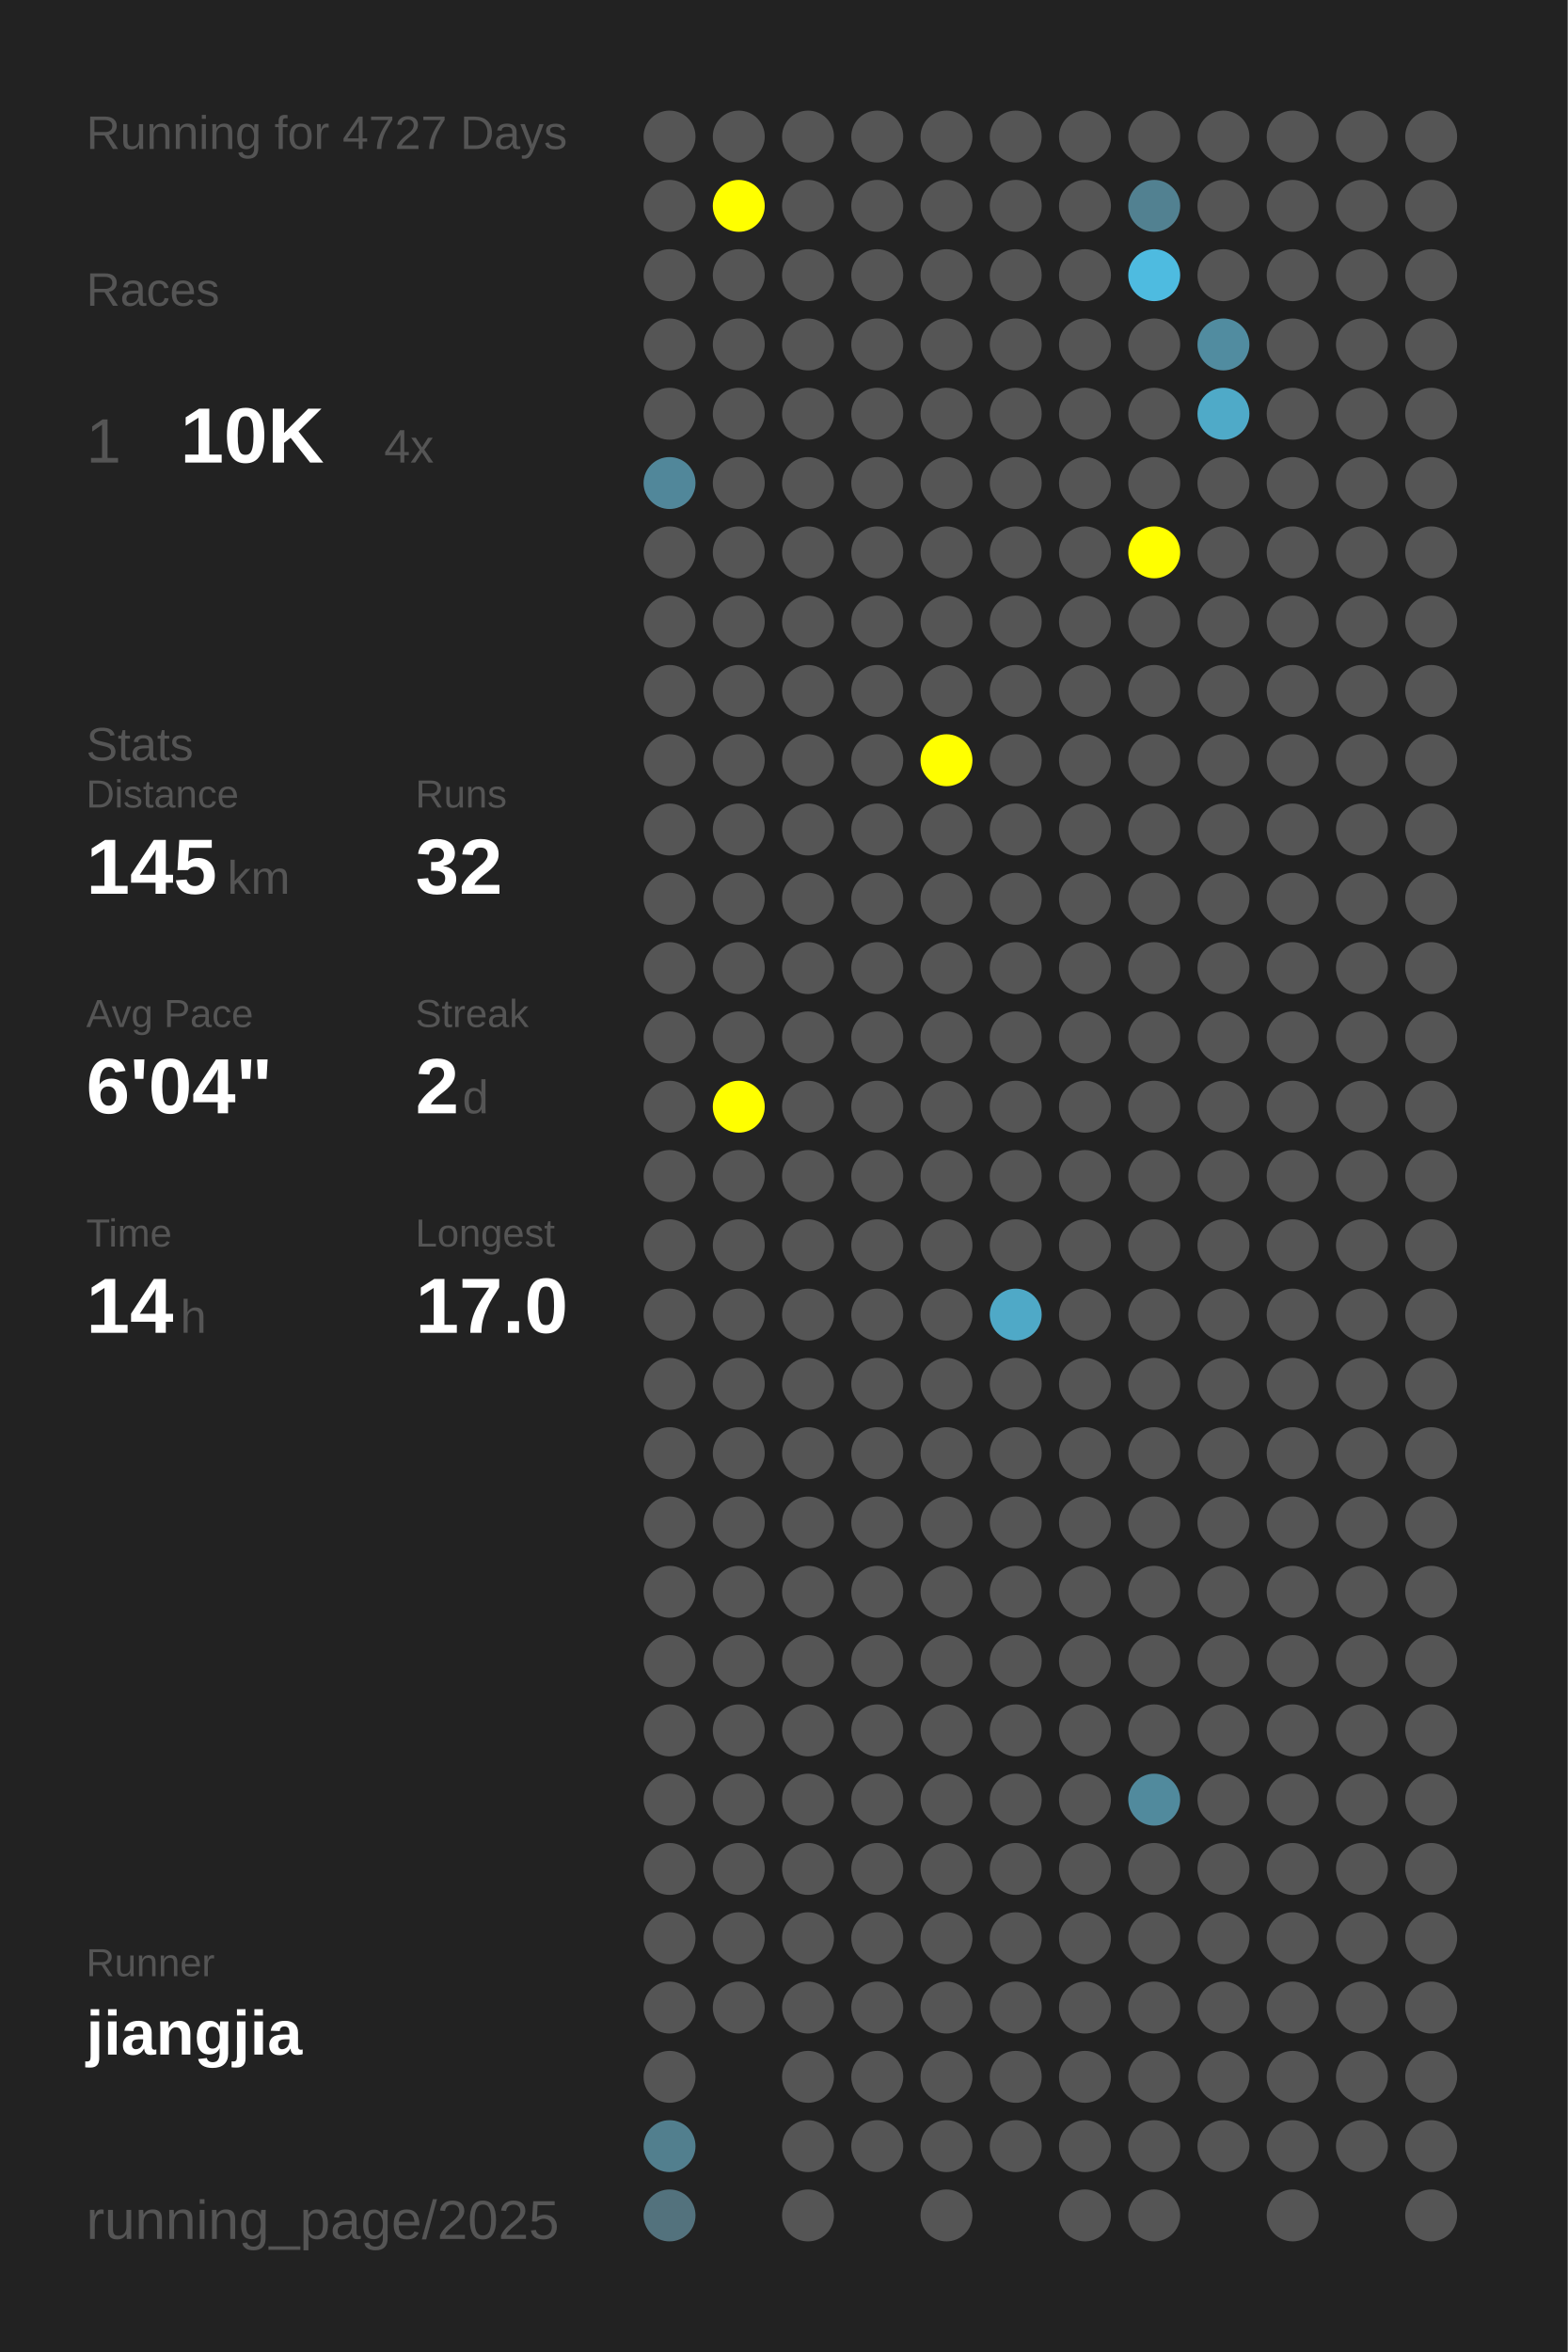
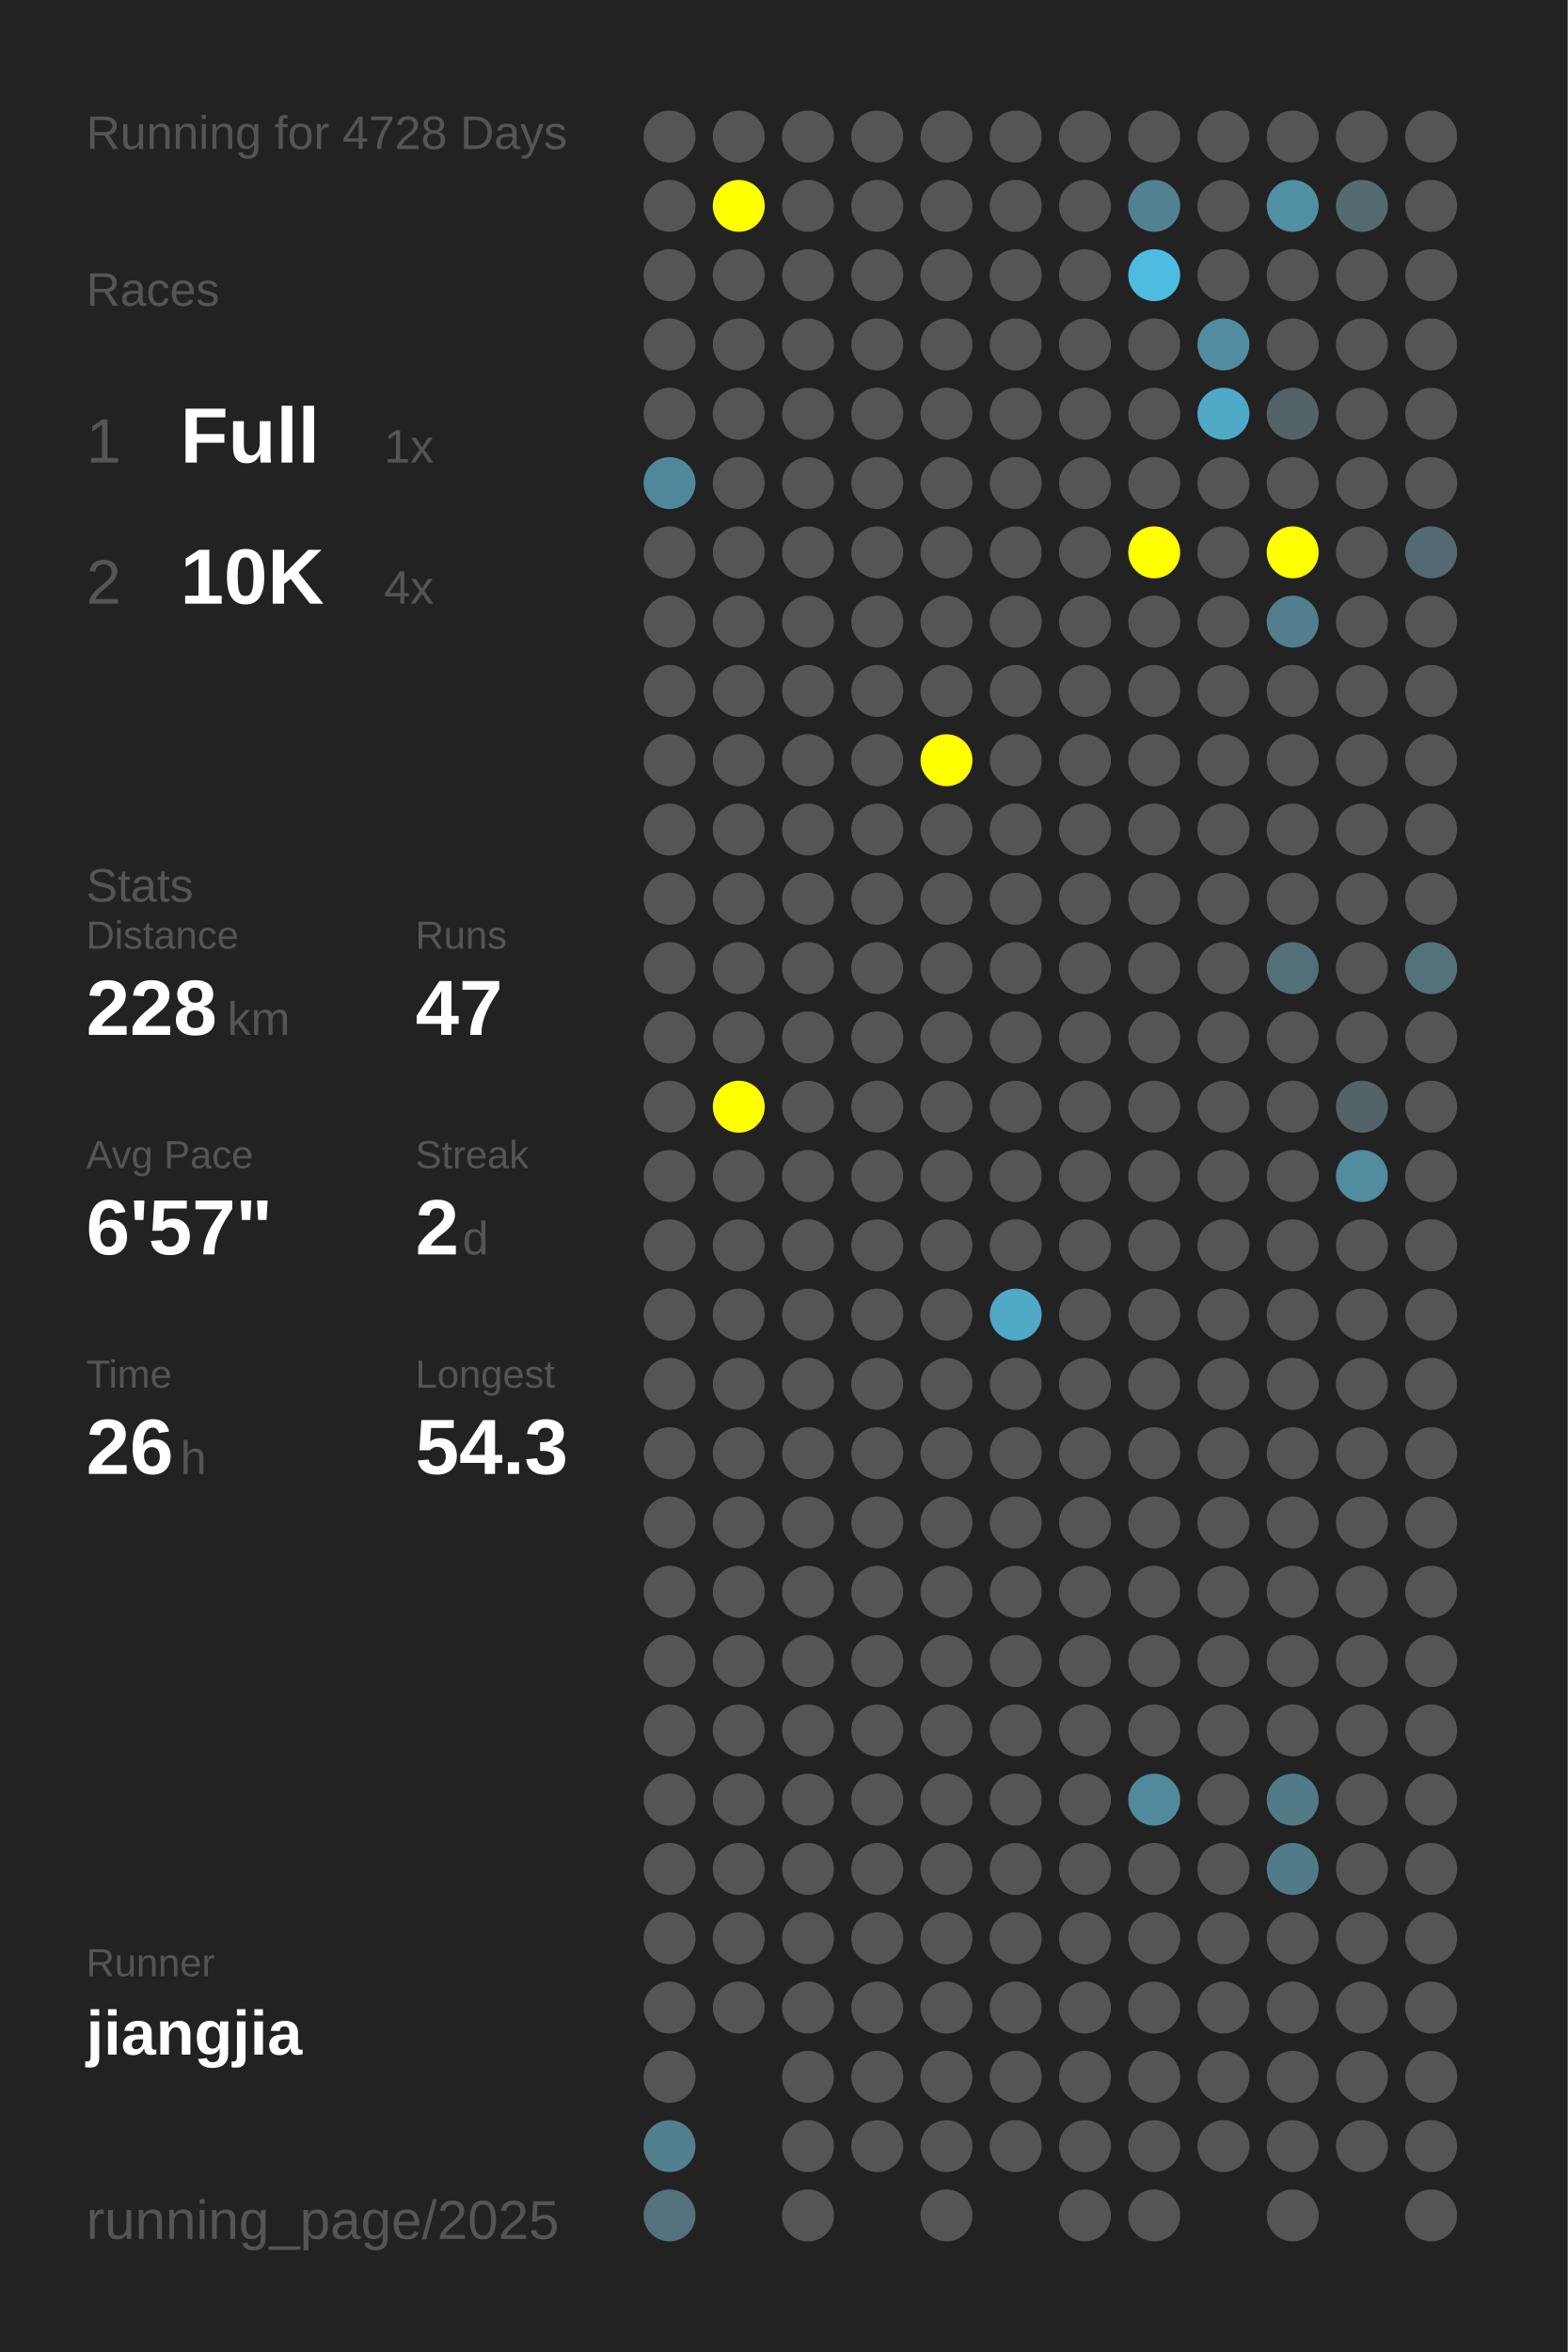
<svg xmlns="http://www.w3.org/2000/svg" baseProfile="full" height="300mm" version="1.1" viewBox="0,0,200,300" width="200mm">
  <defs />
  <rect fill="#222222" height="300" width="200" x="0" y="0" />
-   <text fill="#555555" style="font-size:6px; font-family:Arial;" x="11" y="19">Running for 4727 Days</text>
+   <text fill="#555555" style="font-size:6px; font-family:Arial;" x="11" y="19">Running for 4728 Days</text>
  <text fill="#555555" style="font-size:6px; font-family:Arial;" x="11" y="39">Races</text>
  <text fill="#555555" style="font-size:8px; font-family:Arial;" x="11" y="59">1</text>
-   <text fill="#FFFFFF" style="font-size:10px; font-family:Arial; font-weight:bold;" x="23" y="59">10K</text>
-   <text fill="#555555" style="font-size:6px; font-family:Arial;" x="49" y="59">4x</text>
-   <text fill="#555555" style="font-size:6px; font-family:Arial;" x="11" y="97">Stats</text>
-   <text fill="#555555" style="font-size:5px; font-family:Arial;" x="11" y="103">Distance</text>
-   <text fill="#FFFFFF" style="font-size:10px; font-family:Arial; font-weight:bold;" x="11" y="114">145</text>
-   <text fill="#555555" style="font-size:6px; font-family:Arial;" x="29" y="114">km</text>
-   <text fill="#555555" style="font-size:5px; font-family:Arial;" x="53" y="103">Runs</text>
-   <text fill="#FFFFFF" style="font-size:10px; font-family:Arial; font-weight:bold;" x="53" y="114">32</text>
-   <text fill="#555555" style="font-size:5px; font-family:Arial;" x="11" y="131">Avg Pace</text>
-   <text fill="#FFFFFF" style="font-size:10px; font-family:Arial; font-weight:bold;" x="11" y="142">6'04"</text>
-   <text fill="#555555" style="font-size:5px; font-family:Arial;" x="53" y="131">Streak</text>
-   <text fill="#FFFFFF" style="font-size:10px; font-family:Arial; font-weight:bold;" x="53" y="142">2</text>
-   <text fill="#555555" style="font-size:6px; font-family:Arial;" x="59" y="142">d</text>
-   <text fill="#555555" style="font-size:5px; font-family:Arial;" x="11" y="159">Time</text>
-   <text fill="#FFFFFF" style="font-size:10px; font-family:Arial; font-weight:bold;" x="11" y="170">14</text>
-   <text fill="#555555" style="font-size:6px; font-family:Arial;" x="23" y="170">h</text>
-   <text fill="#555555" style="font-size:5px; font-family:Arial;" x="53" y="159">Longest</text>
-   <text fill="#FFFFFF" style="font-size:10px; font-family:Arial; font-weight:bold;" x="53" y="170">17.0</text>
+   <text fill="#FFFFFF" style="font-size:10px; font-family:Arial; font-weight:bold;" x="23" y="59">Full</text>
+   <text fill="#555555" style="font-size:6px; font-family:Arial;" x="49" y="59">1x</text>
+   <text fill="#555555" style="font-size:8px; font-family:Arial;" x="11" y="77">2</text>
+   <text fill="#FFFFFF" style="font-size:10px; font-family:Arial; font-weight:bold;" x="23" y="77">10K</text>
+   <text fill="#555555" style="font-size:6px; font-family:Arial;" x="49" y="77">4x</text>
+   <text fill="#555555" style="font-size:6px; font-family:Arial;" x="11" y="115">Stats</text>
+   <text fill="#555555" style="font-size:5px; font-family:Arial;" x="11" y="121">Distance</text>
+   <text fill="#FFFFFF" style="font-size:10px; font-family:Arial; font-weight:bold;" x="11" y="132">228</text>
+   <text fill="#555555" style="font-size:6px; font-family:Arial;" x="29" y="132">km</text>
+   <text fill="#555555" style="font-size:5px; font-family:Arial;" x="53" y="121">Runs</text>
+   <text fill="#FFFFFF" style="font-size:10px; font-family:Arial; font-weight:bold;" x="53" y="132">47</text>
+   <text fill="#555555" style="font-size:5px; font-family:Arial;" x="11" y="149">Avg Pace</text>
+   <text fill="#FFFFFF" style="font-size:10px; font-family:Arial; font-weight:bold;" x="11" y="160">6'57"</text>
+   <text fill="#555555" style="font-size:5px; font-family:Arial;" x="53" y="149">Streak</text>
+   <text fill="#FFFFFF" style="font-size:10px; font-family:Arial; font-weight:bold;" x="53" y="160">2</text>
+   <text fill="#555555" style="font-size:6px; font-family:Arial;" x="59" y="160">d</text>
+   <text fill="#555555" style="font-size:5px; font-family:Arial;" x="11" y="177">Time</text>
+   <text fill="#FFFFFF" style="font-size:10px; font-family:Arial; font-weight:bold;" x="11" y="188">26</text>
+   <text fill="#555555" style="font-size:6px; font-family:Arial;" x="23" y="188">h</text>
+   <text fill="#555555" style="font-size:5px; font-family:Arial;" x="53" y="177">Longest</text>
+   <text fill="#FFFFFF" style="font-size:10px; font-family:Arial; font-weight:bold;" x="53" y="188">54.3</text>
  <text fill="#555555" style="font-size:5px; font-family:Arial;" x="11" y="252.065">Runner</text>
  <text fill="#FFFFFF" style="font-size:8px; font-family:Arial; font-weight:bold;" x="11" y="262.065">jiangjia</text>
  <text fill="#555555" style="font-size:7px; font-family:Arial;" x="11" y="285.581">running_page/2025</text>
  <circle cx="85.417" cy="17.419" fill="#555555" r="3.312" />
  <circle cx="85.417" cy="26.258" fill="#555555" r="3.312" />
  <circle cx="85.417" cy="35.097" fill="#555555" r="3.312" />
  <circle cx="85.417" cy="43.935" fill="#555555" r="3.312" />
  <circle cx="85.417" cy="52.774" fill="#555555" r="3.312" />
  <circle cx="85.417" cy="61.613" fill="#51879a" r="3.312" />
  <circle cx="85.417" cy="70.452" fill="#555555" r="3.312" />
  <circle cx="85.417" cy="79.29" fill="#555555" r="3.312" />
  <circle cx="85.417" cy="88.129" fill="#555555" r="3.312" />
  <circle cx="85.417" cy="96.968" fill="#555555" r="3.312" />
  <circle cx="85.417" cy="105.806" fill="#555555" r="3.312" />
  <circle cx="85.417" cy="114.645" fill="#555555" r="3.312" />
  <circle cx="85.417" cy="123.484" fill="#555555" r="3.312" />
  <circle cx="85.417" cy="132.323" fill="#555555" r="3.312" />
  <circle cx="85.417" cy="141.161" fill="#555555" r="3.312" />
  <circle cx="85.417" cy="150" fill="#555555" r="3.312" />
  <circle cx="85.417" cy="158.839" fill="#555555" r="3.312" />
  <circle cx="85.417" cy="167.677" fill="#555555" r="3.312" />
  <circle cx="85.417" cy="176.516" fill="#555555" r="3.312" />
  <circle cx="85.417" cy="185.355" fill="#555555" r="3.312" />
  <circle cx="85.417" cy="194.194" fill="#555555" r="3.312" />
  <circle cx="85.417" cy="203.032" fill="#555555" r="3.312" />
  <circle cx="85.417" cy="211.871" fill="#555555" r="3.312" />
  <circle cx="85.417" cy="220.71" fill="#555555" r="3.312" />
  <circle cx="85.417" cy="229.548" fill="#555555" r="3.312" />
  <circle cx="85.417" cy="238.387" fill="#555555" r="3.312" />
  <circle cx="85.417" cy="247.226" fill="#555555" r="3.312" />
  <circle cx="85.417" cy="256.065" fill="#555555" r="3.312" />
  <circle cx="85.417" cy="264.903" fill="#555555" r="3.312" />
  <circle cx="85.417" cy="273.742" fill="#527f8e" r="3.312" />
  <circle cx="85.417" cy="282.581" fill="#53727d" r="3.312" />
  <circle cx="94.25" cy="17.419" fill="#555555" r="3.312" />
  <circle cx="94.25" cy="26.258" fill="#FFFF00" r="3.312" />
  <circle cx="94.25" cy="35.097" fill="#555555" r="3.312" />
  <circle cx="94.25" cy="43.935" fill="#555555" r="3.312" />
  <circle cx="94.25" cy="52.774" fill="#555555" r="3.312" />
  <circle cx="94.25" cy="61.613" fill="#555555" r="3.312" />
  <circle cx="94.25" cy="70.452" fill="#555555" r="3.312" />
  <circle cx="94.25" cy="79.29" fill="#555555" r="3.312" />
  <circle cx="94.25" cy="88.129" fill="#555555" r="3.312" />
  <circle cx="94.25" cy="96.968" fill="#555555" r="3.312" />
  <circle cx="94.25" cy="105.806" fill="#555555" r="3.312" />
  <circle cx="94.25" cy="114.645" fill="#555555" r="3.312" />
  <circle cx="94.25" cy="123.484" fill="#555555" r="3.312" />
  <circle cx="94.25" cy="132.323" fill="#555555" r="3.312" />
  <circle cx="94.25" cy="141.161" fill="#FFFF00" r="3.312" />
  <circle cx="94.25" cy="150" fill="#555555" r="3.312" />
  <circle cx="94.25" cy="158.839" fill="#555555" r="3.312" />
  <circle cx="94.25" cy="167.677" fill="#555555" r="3.312" />
  <circle cx="94.25" cy="176.516" fill="#555555" r="3.312" />
  <circle cx="94.25" cy="185.355" fill="#555555" r="3.312" />
  <circle cx="94.25" cy="194.194" fill="#555555" r="3.312" />
  <circle cx="94.25" cy="203.032" fill="#555555" r="3.312" />
  <circle cx="94.25" cy="211.871" fill="#555555" r="3.312" />
  <circle cx="94.25" cy="220.71" fill="#555555" r="3.312" />
  <circle cx="94.25" cy="229.548" fill="#555555" r="3.312" />
  <circle cx="94.25" cy="238.387" fill="#555555" r="3.312" />
  <circle cx="94.25" cy="247.226" fill="#555555" r="3.312" />
  <circle cx="94.25" cy="256.065" fill="#555555" r="3.312" />
  <circle cx="103.083" cy="17.419" fill="#555555" r="3.312" />
  <circle cx="103.083" cy="26.258" fill="#555555" r="3.312" />
  <circle cx="103.083" cy="35.097" fill="#555555" r="3.312" />
  <circle cx="103.083" cy="43.935" fill="#555555" r="3.312" />
  <circle cx="103.083" cy="52.774" fill="#555555" r="3.312" />
  <circle cx="103.083" cy="61.613" fill="#555555" r="3.312" />
  <circle cx="103.083" cy="70.452" fill="#555555" r="3.312" />
  <circle cx="103.083" cy="79.29" fill="#555555" r="3.312" />
  <circle cx="103.083" cy="88.129" fill="#555555" r="3.312" />
  <circle cx="103.083" cy="96.968" fill="#555555" r="3.312" />
  <circle cx="103.083" cy="105.806" fill="#555555" r="3.312" />
  <circle cx="103.083" cy="114.645" fill="#555555" r="3.312" />
  <circle cx="103.083" cy="123.484" fill="#555555" r="3.312" />
  <circle cx="103.083" cy="132.323" fill="#555555" r="3.312" />
  <circle cx="103.083" cy="141.161" fill="#555555" r="3.312" />
  <circle cx="103.083" cy="150" fill="#555555" r="3.312" />
  <circle cx="103.083" cy="158.839" fill="#555555" r="3.312" />
  <circle cx="103.083" cy="167.677" fill="#555555" r="3.312" />
  <circle cx="103.083" cy="176.516" fill="#555555" r="3.312" />
  <circle cx="103.083" cy="185.355" fill="#555555" r="3.312" />
  <circle cx="103.083" cy="194.194" fill="#555555" r="3.312" />
  <circle cx="103.083" cy="203.032" fill="#555555" r="3.312" />
  <circle cx="103.083" cy="211.871" fill="#555555" r="3.312" />
  <circle cx="103.083" cy="220.71" fill="#555555" r="3.312" />
  <circle cx="103.083" cy="229.548" fill="#555555" r="3.312" />
  <circle cx="103.083" cy="238.387" fill="#555555" r="3.312" />
  <circle cx="103.083" cy="247.226" fill="#555555" r="3.312" />
  <circle cx="103.083" cy="256.065" fill="#555555" r="3.312" />
  <circle cx="103.083" cy="264.903" fill="#555555" r="3.312" />
  <circle cx="103.083" cy="273.742" fill="#555555" r="3.312" />
  <circle cx="103.083" cy="282.581" fill="#555555" r="3.312" />
  <circle cx="111.917" cy="17.419" fill="#555555" r="3.312" />
  <circle cx="111.917" cy="26.258" fill="#555555" r="3.312" />
  <circle cx="111.917" cy="35.097" fill="#555555" r="3.312" />
  <circle cx="111.917" cy="43.935" fill="#555555" r="3.312" />
  <circle cx="111.917" cy="52.774" fill="#555555" r="3.312" />
  <circle cx="111.917" cy="61.613" fill="#555555" r="3.312" />
  <circle cx="111.917" cy="70.452" fill="#555555" r="3.312" />
  <circle cx="111.917" cy="79.29" fill="#555555" r="3.312" />
  <circle cx="111.917" cy="88.129" fill="#555555" r="3.312" />
  <circle cx="111.917" cy="96.968" fill="#555555" r="3.312" />
  <circle cx="111.917" cy="105.806" fill="#555555" r="3.312" />
  <circle cx="111.917" cy="114.645" fill="#555555" r="3.312" />
  <circle cx="111.917" cy="123.484" fill="#555555" r="3.312" />
  <circle cx="111.917" cy="132.323" fill="#555555" r="3.312" />
  <circle cx="111.917" cy="141.161" fill="#555555" r="3.312" />
  <circle cx="111.917" cy="150" fill="#555555" r="3.312" />
  <circle cx="111.917" cy="158.839" fill="#555555" r="3.312" />
  <circle cx="111.917" cy="167.677" fill="#555555" r="3.312" />
  <circle cx="111.917" cy="176.516" fill="#555555" r="3.312" />
  <circle cx="111.917" cy="185.355" fill="#555555" r="3.312" />
  <circle cx="111.917" cy="194.194" fill="#555555" r="3.312" />
  <circle cx="111.917" cy="203.032" fill="#555555" r="3.312" />
  <circle cx="111.917" cy="211.871" fill="#555555" r="3.312" />
  <circle cx="111.917" cy="220.71" fill="#555555" r="3.312" />
  <circle cx="111.917" cy="229.548" fill="#555555" r="3.312" />
  <circle cx="111.917" cy="238.387" fill="#555555" r="3.312" />
  <circle cx="111.917" cy="247.226" fill="#555555" r="3.312" />
  <circle cx="111.917" cy="256.065" fill="#555555" r="3.312" />
  <circle cx="111.917" cy="264.903" fill="#555555" r="3.312" />
  <circle cx="111.917" cy="273.742" fill="#555555" r="3.312" />
  <circle cx="120.75" cy="17.419" fill="#555555" r="3.312" />
  <circle cx="120.75" cy="26.258" fill="#555555" r="3.312" />
  <circle cx="120.75" cy="35.097" fill="#555555" r="3.312" />
  <circle cx="120.75" cy="43.935" fill="#555555" r="3.312" />
  <circle cx="120.75" cy="52.774" fill="#555555" r="3.312" />
  <circle cx="120.75" cy="61.613" fill="#555555" r="3.312" />
  <circle cx="120.75" cy="70.452" fill="#555555" r="3.312" />
  <circle cx="120.75" cy="79.29" fill="#555555" r="3.312" />
  <circle cx="120.75" cy="88.129" fill="#555555" r="3.312" />
  <circle cx="120.75" cy="96.968" fill="#FFFF00" r="3.312" />
  <circle cx="120.75" cy="105.806" fill="#555555" r="3.312" />
  <circle cx="120.75" cy="114.645" fill="#555555" r="3.312" />
  <circle cx="120.75" cy="123.484" fill="#555555" r="3.312" />
  <circle cx="120.75" cy="132.323" fill="#555555" r="3.312" />
  <circle cx="120.75" cy="141.161" fill="#555555" r="3.312" />
  <circle cx="120.75" cy="150" fill="#555555" r="3.312" />
  <circle cx="120.75" cy="158.839" fill="#555555" r="3.312" />
  <circle cx="120.75" cy="167.677" fill="#555555" r="3.312" />
  <circle cx="120.75" cy="176.516" fill="#555555" r="3.312" />
  <circle cx="120.75" cy="185.355" fill="#555555" r="3.312" />
  <circle cx="120.75" cy="194.194" fill="#555555" r="3.312" />
  <circle cx="120.75" cy="203.032" fill="#555555" r="3.312" />
  <circle cx="120.75" cy="211.871" fill="#555555" r="3.312" />
  <circle cx="120.75" cy="220.71" fill="#555555" r="3.312" />
  <circle cx="120.75" cy="229.548" fill="#555555" r="3.312" />
  <circle cx="120.75" cy="238.387" fill="#555555" r="3.312" />
  <circle cx="120.75" cy="247.226" fill="#555555" r="3.312" />
  <circle cx="120.75" cy="256.065" fill="#555555" r="3.312" />
  <circle cx="120.75" cy="264.903" fill="#555555" r="3.312" />
  <circle cx="120.75" cy="273.742" fill="#555555" r="3.312" />
  <circle cx="120.75" cy="282.581" fill="#555555" r="3.312" />
  <circle cx="129.583" cy="17.419" fill="#555555" r="3.312" />
  <circle cx="129.583" cy="26.258" fill="#555555" r="3.312" />
  <circle cx="129.583" cy="35.097" fill="#555555" r="3.312" />
  <circle cx="129.583" cy="43.935" fill="#555555" r="3.312" />
  <circle cx="129.583" cy="52.774" fill="#555555" r="3.312" />
  <circle cx="129.583" cy="61.613" fill="#555555" r="3.312" />
  <circle cx="129.583" cy="70.452" fill="#555555" r="3.312" />
  <circle cx="129.583" cy="79.29" fill="#555555" r="3.312" />
  <circle cx="129.583" cy="88.129" fill="#555555" r="3.312" />
  <circle cx="129.583" cy="96.968" fill="#555555" r="3.312" />
  <circle cx="129.583" cy="105.806" fill="#555555" r="3.312" />
  <circle cx="129.583" cy="114.645" fill="#555555" r="3.312" />
  <circle cx="129.583" cy="123.484" fill="#555555" r="3.312" />
  <circle cx="129.583" cy="132.323" fill="#555555" r="3.312" />
  <circle cx="129.583" cy="141.161" fill="#555555" r="3.312" />
  <circle cx="129.583" cy="150" fill="#555555" r="3.312" />
  <circle cx="129.583" cy="158.839" fill="#555555" r="3.312" />
  <circle cx="129.583" cy="167.677" fill="#4fa9c7" r="3.312" />
  <circle cx="129.583" cy="176.516" fill="#555555" r="3.312" />
  <circle cx="129.583" cy="185.355" fill="#555555" r="3.312" />
  <circle cx="129.583" cy="194.194" fill="#555555" r="3.312" />
  <circle cx="129.583" cy="203.032" fill="#555555" r="3.312" />
  <circle cx="129.583" cy="211.871" fill="#555555" r="3.312" />
  <circle cx="129.583" cy="220.71" fill="#555555" r="3.312" />
  <circle cx="129.583" cy="229.548" fill="#555555" r="3.312" />
  <circle cx="129.583" cy="238.387" fill="#555555" r="3.312" />
  <circle cx="129.583" cy="247.226" fill="#555555" r="3.312" />
  <circle cx="129.583" cy="256.065" fill="#555555" r="3.312" />
  <circle cx="129.583" cy="264.903" fill="#555555" r="3.312" />
  <circle cx="129.583" cy="273.742" fill="#555555" r="3.312" />
  <circle cx="138.417" cy="17.419" fill="#555555" r="3.312" />
  <circle cx="138.417" cy="26.258" fill="#555555" r="3.312" />
  <circle cx="138.417" cy="35.097" fill="#555555" r="3.312" />
  <circle cx="138.417" cy="43.935" fill="#555555" r="3.312" />
  <circle cx="138.417" cy="52.774" fill="#555555" r="3.312" />
  <circle cx="138.417" cy="61.613" fill="#555555" r="3.312" />
  <circle cx="138.417" cy="70.452" fill="#555555" r="3.312" />
  <circle cx="138.417" cy="79.29" fill="#555555" r="3.312" />
  <circle cx="138.417" cy="88.129" fill="#555555" r="3.312" />
  <circle cx="138.417" cy="96.968" fill="#555555" r="3.312" />
  <circle cx="138.417" cy="105.806" fill="#555555" r="3.312" />
  <circle cx="138.417" cy="114.645" fill="#555555" r="3.312" />
  <circle cx="138.417" cy="123.484" fill="#555555" r="3.312" />
  <circle cx="138.417" cy="132.323" fill="#555555" r="3.312" />
  <circle cx="138.417" cy="141.161" fill="#555555" r="3.312" />
  <circle cx="138.417" cy="150" fill="#555555" r="3.312" />
  <circle cx="138.417" cy="158.839" fill="#555555" r="3.312" />
  <circle cx="138.417" cy="167.677" fill="#555555" r="3.312" />
  <circle cx="138.417" cy="176.516" fill="#555555" r="3.312" />
  <circle cx="138.417" cy="185.355" fill="#555555" r="3.312" />
  <circle cx="138.417" cy="194.194" fill="#555555" r="3.312" />
  <circle cx="138.417" cy="203.032" fill="#555555" r="3.312" />
  <circle cx="138.417" cy="211.871" fill="#555555" r="3.312" />
  <circle cx="138.417" cy="220.71" fill="#555555" r="3.312" />
  <circle cx="138.417" cy="229.548" fill="#555555" r="3.312" />
  <circle cx="138.417" cy="238.387" fill="#555555" r="3.312" />
  <circle cx="138.417" cy="247.226" fill="#555555" r="3.312" />
  <circle cx="138.417" cy="256.065" fill="#555555" r="3.312" />
  <circle cx="138.417" cy="264.903" fill="#555555" r="3.312" />
  <circle cx="138.417" cy="273.742" fill="#555555" r="3.312" />
  <circle cx="138.417" cy="282.581" fill="#555555" r="3.312" />
  <circle cx="147.25" cy="17.419" fill="#555555" r="3.312" />
  <circle cx="147.25" cy="26.258" fill="#528191" r="3.312" />
  <circle cx="147.25" cy="35.097" fill="#4ebbe0" r="3.312" />
  <circle cx="147.25" cy="43.935" fill="#555555" r="3.312" />
  <circle cx="147.25" cy="52.774" fill="#555555" r="3.312" />
  <circle cx="147.25" cy="61.613" fill="#555555" r="3.312" />
  <circle cx="147.25" cy="70.452" fill="#FFFF00" r="3.312" />
  <circle cx="147.25" cy="79.29" fill="#555555" r="3.312" />
  <circle cx="147.25" cy="88.129" fill="#555555" r="3.312" />
  <circle cx="147.25" cy="96.968" fill="#555555" r="3.312" />
  <circle cx="147.25" cy="105.806" fill="#555555" r="3.312" />
  <circle cx="147.25" cy="114.645" fill="#555555" r="3.312" />
  <circle cx="147.25" cy="123.484" fill="#555555" r="3.312" />
  <circle cx="147.25" cy="132.323" fill="#555555" r="3.312" />
  <circle cx="147.25" cy="141.161" fill="#555555" r="3.312" />
  <circle cx="147.25" cy="150" fill="#555555" r="3.312" />
  <circle cx="147.25" cy="158.839" fill="#555555" r="3.312" />
  <circle cx="147.25" cy="167.677" fill="#555555" r="3.312" />
  <circle cx="147.25" cy="176.516" fill="#555555" r="3.312" />
  <circle cx="147.25" cy="185.355" fill="#555555" r="3.312" />
  <circle cx="147.25" cy="194.194" fill="#555555" r="3.312" />
  <circle cx="147.25" cy="203.032" fill="#555555" r="3.312" />
  <circle cx="147.25" cy="211.871" fill="#555555" r="3.312" />
  <circle cx="147.25" cy="220.71" fill="#555555" r="3.312" />
  <circle cx="147.25" cy="229.548" fill="#518a9d" r="3.312" />
  <circle cx="147.25" cy="238.387" fill="#555555" r="3.312" />
  <circle cx="147.25" cy="247.226" fill="#555555" r="3.312" />
  <circle cx="147.25" cy="256.065" fill="#555555" r="3.312" />
  <circle cx="147.25" cy="264.903" fill="#555555" r="3.312" />
  <circle cx="147.25" cy="273.742" fill="#555555" r="3.312" />
  <circle cx="147.25" cy="282.581" fill="#555555" r="3.312" />
  <circle cx="156.083" cy="17.419" fill="#555555" r="3.312" />
  <circle cx="156.083" cy="26.258" fill="#555555" r="3.312" />
  <circle cx="156.083" cy="35.097" fill="#555555" r="3.312" />
  <circle cx="156.083" cy="43.935" fill="#518ca0" r="3.312" />
  <circle cx="156.083" cy="52.774" fill="#4faac8" r="3.312" />
  <circle cx="156.083" cy="61.613" fill="#555555" r="3.312" />
  <circle cx="156.083" cy="70.452" fill="#555555" r="3.312" />
  <circle cx="156.083" cy="79.29" fill="#555555" r="3.312" />
  <circle cx="156.083" cy="88.129" fill="#555555" r="3.312" />
  <circle cx="156.083" cy="96.968" fill="#555555" r="3.312" />
  <circle cx="156.083" cy="105.806" fill="#555555" r="3.312" />
  <circle cx="156.083" cy="114.645" fill="#555555" r="3.312" />
  <circle cx="156.083" cy="123.484" fill="#555555" r="3.312" />
  <circle cx="156.083" cy="132.323" fill="#555555" r="3.312" />
  <circle cx="156.083" cy="141.161" fill="#555555" r="3.312" />
  <circle cx="156.083" cy="150" fill="#555555" r="3.312" />
  <circle cx="156.083" cy="158.839" fill="#555555" r="3.312" />
  <circle cx="156.083" cy="167.677" fill="#555555" r="3.312" />
  <circle cx="156.083" cy="176.516" fill="#555555" r="3.312" />
  <circle cx="156.083" cy="185.355" fill="#555555" r="3.312" />
  <circle cx="156.083" cy="194.194" fill="#555555" r="3.312" />
  <circle cx="156.083" cy="203.032" fill="#555555" r="3.312" />
  <circle cx="156.083" cy="211.871" fill="#555555" r="3.312" />
  <circle cx="156.083" cy="220.71" fill="#555555" r="3.312" />
  <circle cx="156.083" cy="229.548" fill="#555555" r="3.312" />
  <circle cx="156.083" cy="238.387" fill="#555555" r="3.312" />
  <circle cx="156.083" cy="247.226" fill="#555555" r="3.312" />
  <circle cx="156.083" cy="256.065" fill="#555555" r="3.312" />
  <circle cx="156.083" cy="264.903" fill="#555555" r="3.312" />
  <circle cx="156.083" cy="273.742" fill="#555555" r="3.312" />
  <circle cx="164.917" cy="17.419" fill="#555555" r="3.312" />
-   <circle cx="164.917" cy="26.258" fill="#555555" r="3.312" />
+   <circle cx="164.917" cy="26.258" fill="#518fa4" r="3.312" />
  <circle cx="164.917" cy="35.097" fill="#555555" r="3.312" />
  <circle cx="164.917" cy="43.935" fill="#555555" r="3.312" />
-   <circle cx="164.917" cy="52.774" fill="#555555" r="3.312" />
+   <circle cx="164.917" cy="52.774" fill="#546368" r="3.312" />
  <circle cx="164.917" cy="61.613" fill="#555555" r="3.312" />
-   <circle cx="164.917" cy="70.452" fill="#555555" r="3.312" />
-   <circle cx="164.917" cy="79.29" fill="#555555" r="3.312" />
+   <circle cx="164.917" cy="70.452" fill="#FFFF00" r="3.312" />
+   <circle cx="164.917" cy="79.29" fill="#527e8d" r="3.312" />
  <circle cx="164.917" cy="88.129" fill="#555555" r="3.312" />
  <circle cx="164.917" cy="96.968" fill="#555555" r="3.312" />
  <circle cx="164.917" cy="105.806" fill="#555555" r="3.312" />
  <circle cx="164.917" cy="114.645" fill="#555555" r="3.312" />
-   <circle cx="164.917" cy="123.484" fill="#555555" r="3.312" />
+   <circle cx="164.917" cy="123.484" fill="#536f78" r="3.312" />
  <circle cx="164.917" cy="132.323" fill="#555555" r="3.312" />
  <circle cx="164.917" cy="141.161" fill="#555555" r="3.312" />
  <circle cx="164.917" cy="150" fill="#555555" r="3.312" />
  <circle cx="164.917" cy="158.839" fill="#555555" r="3.312" />
  <circle cx="164.917" cy="167.677" fill="#555555" r="3.312" />
  <circle cx="164.917" cy="176.516" fill="#555555" r="3.312" />
  <circle cx="164.917" cy="185.355" fill="#555555" r="3.312" />
  <circle cx="164.917" cy="194.194" fill="#555555" r="3.312" />
  <circle cx="164.917" cy="203.032" fill="#555555" r="3.312" />
  <circle cx="164.917" cy="211.871" fill="#555555" r="3.312" />
  <circle cx="164.917" cy="220.71" fill="#555555" r="3.312" />
-   <circle cx="164.917" cy="229.548" fill="#555555" r="3.312" />
-   <circle cx="164.917" cy="238.387" fill="#555555" r="3.312" />
+   <circle cx="164.917" cy="229.548" fill="#527b88" r="3.312" />
+   <circle cx="164.917" cy="238.387" fill="#527b89" r="3.312" />
  <circle cx="164.917" cy="247.226" fill="#555555" r="3.312" />
  <circle cx="164.917" cy="256.065" fill="#555555" r="3.312" />
  <circle cx="164.917" cy="264.903" fill="#555555" r="3.312" />
  <circle cx="164.917" cy="273.742" fill="#555555" r="3.312" />
  <circle cx="164.917" cy="282.581" fill="#555555" r="3.312" />
  <circle cx="173.75" cy="17.419" fill="#555555" r="3.312" />
-   <circle cx="173.75" cy="26.258" fill="#555555" r="3.312" />
+   <circle cx="173.75" cy="26.258" fill="#536a71" r="3.312" />
  <circle cx="173.75" cy="35.097" fill="#555555" r="3.312" />
  <circle cx="173.75" cy="43.935" fill="#555555" r="3.312" />
  <circle cx="173.75" cy="52.774" fill="#555555" r="3.312" />
  <circle cx="173.75" cy="61.613" fill="#555555" r="3.312" />
  <circle cx="173.75" cy="70.452" fill="#555555" r="3.312" />
  <circle cx="173.75" cy="79.29" fill="#555555" r="3.312" />
  <circle cx="173.75" cy="88.129" fill="#555555" r="3.312" />
  <circle cx="173.75" cy="96.968" fill="#555555" r="3.312" />
  <circle cx="173.75" cy="105.806" fill="#555555" r="3.312" />
  <circle cx="173.75" cy="114.645" fill="#555555" r="3.312" />
  <circle cx="173.75" cy="123.484" fill="#555555" r="3.312" />
  <circle cx="173.75" cy="132.323" fill="#555555" r="3.312" />
-   <circle cx="173.75" cy="141.161" fill="#555555" r="3.312" />
-   <circle cx="173.75" cy="150" fill="#555555" r="3.312" />
+   <circle cx="173.75" cy="141.161" fill="#546368" r="3.312" />
+   <circle cx="173.75" cy="150" fill="#518c9f" r="3.312" />
  <circle cx="173.75" cy="158.839" fill="#555555" r="3.312" />
  <circle cx="173.75" cy="167.677" fill="#555555" r="3.312" />
  <circle cx="173.75" cy="176.516" fill="#555555" r="3.312" />
  <circle cx="173.75" cy="185.355" fill="#555555" r="3.312" />
  <circle cx="173.75" cy="194.194" fill="#555555" r="3.312" />
  <circle cx="173.75" cy="203.032" fill="#555555" r="3.312" />
  <circle cx="173.75" cy="211.871" fill="#555555" r="3.312" />
  <circle cx="173.75" cy="220.71" fill="#555555" r="3.312" />
  <circle cx="173.75" cy="229.548" fill="#555555" r="3.312" />
  <circle cx="173.75" cy="238.387" fill="#555555" r="3.312" />
  <circle cx="173.75" cy="247.226" fill="#555555" r="3.312" />
  <circle cx="173.75" cy="256.065" fill="#555555" r="3.312" />
  <circle cx="173.75" cy="264.903" fill="#555555" r="3.312" />
  <circle cx="173.75" cy="273.742" fill="#555555" r="3.312" />
  <circle cx="182.583" cy="17.419" fill="#555555" r="3.312" />
  <circle cx="182.583" cy="26.258" fill="#555555" r="3.312" />
  <circle cx="182.583" cy="35.097" fill="#555555" r="3.312" />
  <circle cx="182.583" cy="43.935" fill="#555555" r="3.312" />
  <circle cx="182.583" cy="52.774" fill="#555555" r="3.312" />
  <circle cx="182.583" cy="61.613" fill="#555555" r="3.312" />
-   <circle cx="182.583" cy="70.452" fill="#555555" r="3.312" />
+   <circle cx="182.583" cy="70.452" fill="#536a72" r="3.312" />
  <circle cx="182.583" cy="79.29" fill="#555555" r="3.312" />
  <circle cx="182.583" cy="88.129" fill="#555555" r="3.312" />
  <circle cx="182.583" cy="96.968" fill="#555555" r="3.312" />
  <circle cx="182.583" cy="105.806" fill="#555555" r="3.312" />
  <circle cx="182.583" cy="114.645" fill="#555555" r="3.312" />
-   <circle cx="182.583" cy="123.484" fill="#555555" r="3.312" />
+   <circle cx="182.583" cy="123.484" fill="#53727c" r="3.312" />
  <circle cx="182.583" cy="132.323" fill="#555555" r="3.312" />
  <circle cx="182.583" cy="141.161" fill="#555555" r="3.312" />
  <circle cx="182.583" cy="150" fill="#555555" r="3.312" />
  <circle cx="182.583" cy="158.839" fill="#555555" r="3.312" />
  <circle cx="182.583" cy="167.677" fill="#555555" r="3.312" />
  <circle cx="182.583" cy="176.516" fill="#555555" r="3.312" />
  <circle cx="182.583" cy="185.355" fill="#555555" r="3.312" />
  <circle cx="182.583" cy="194.194" fill="#555555" r="3.312" />
  <circle cx="182.583" cy="203.032" fill="#555555" r="3.312" />
  <circle cx="182.583" cy="211.871" fill="#555555" r="3.312" />
  <circle cx="182.583" cy="220.71" fill="#555555" r="3.312" />
  <circle cx="182.583" cy="229.548" fill="#555555" r="3.312" />
  <circle cx="182.583" cy="238.387" fill="#555555" r="3.312" />
  <circle cx="182.583" cy="247.226" fill="#555555" r="3.312" />
  <circle cx="182.583" cy="256.065" fill="#555555" r="3.312" />
  <circle cx="182.583" cy="264.903" fill="#555555" r="3.312" />
  <circle cx="182.583" cy="273.742" fill="#555555" r="3.312" />
  <circle cx="182.583" cy="282.581" fill="#555555" r="3.312" />
</svg>
